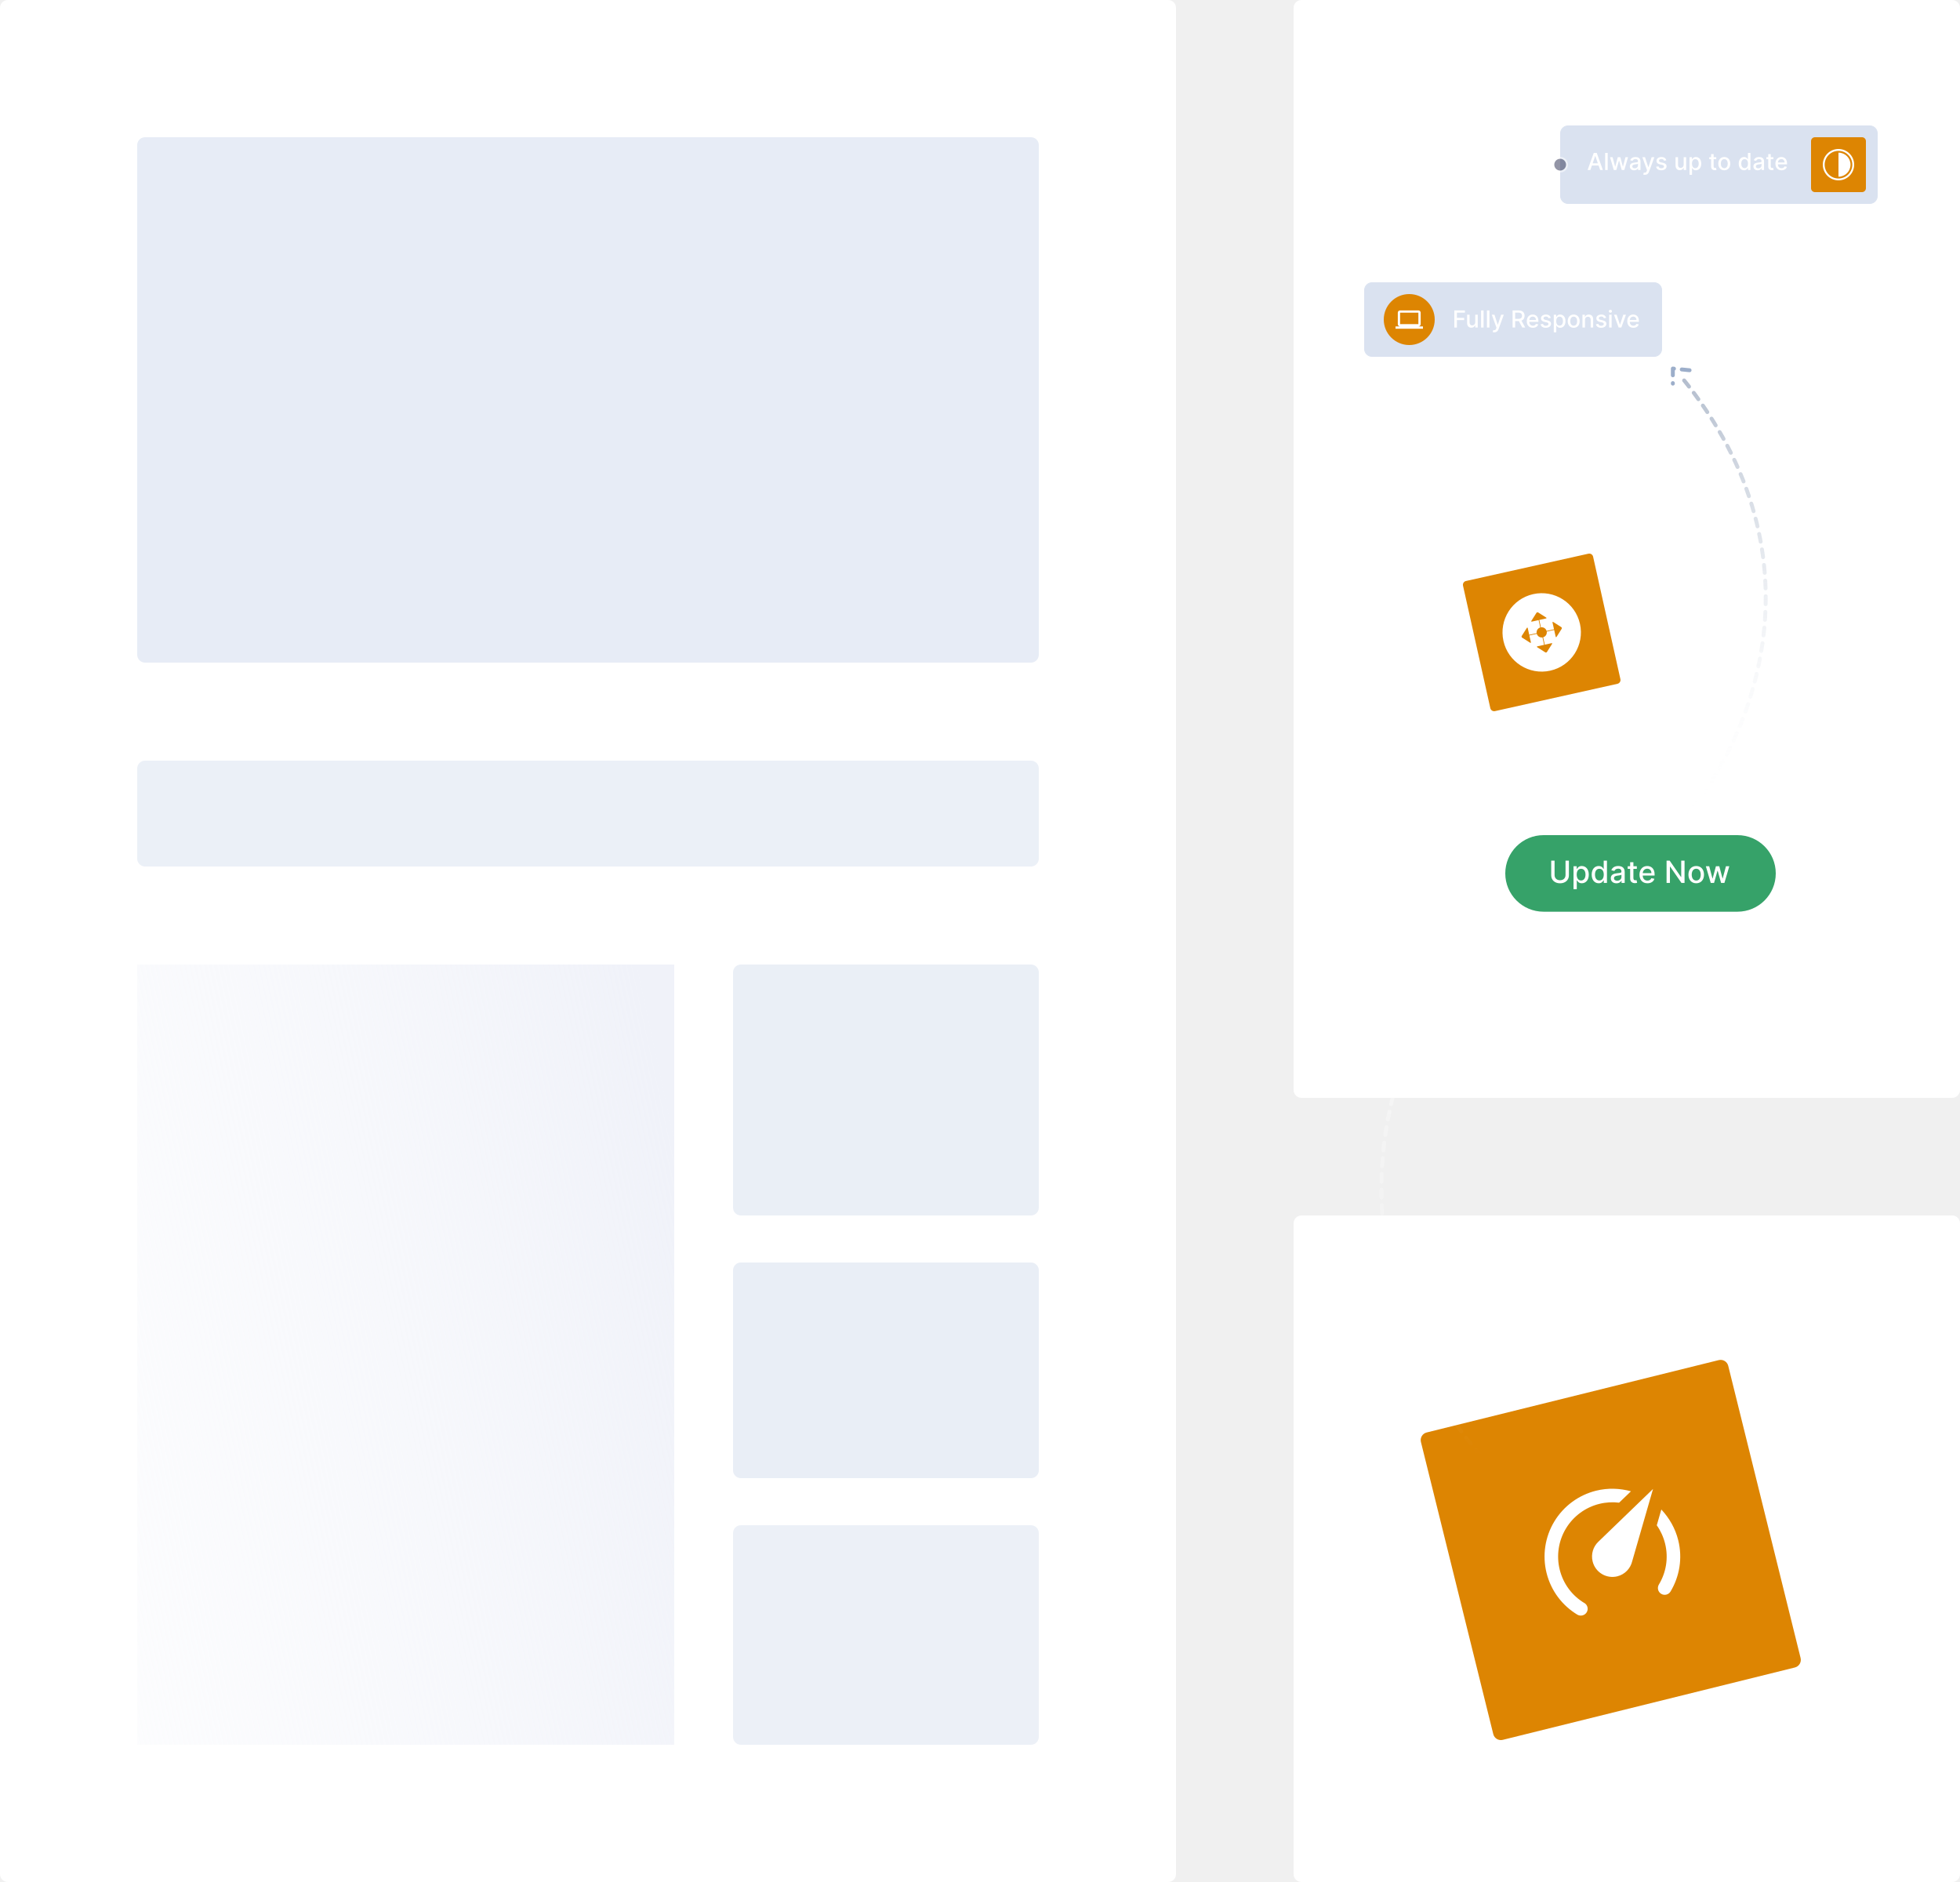
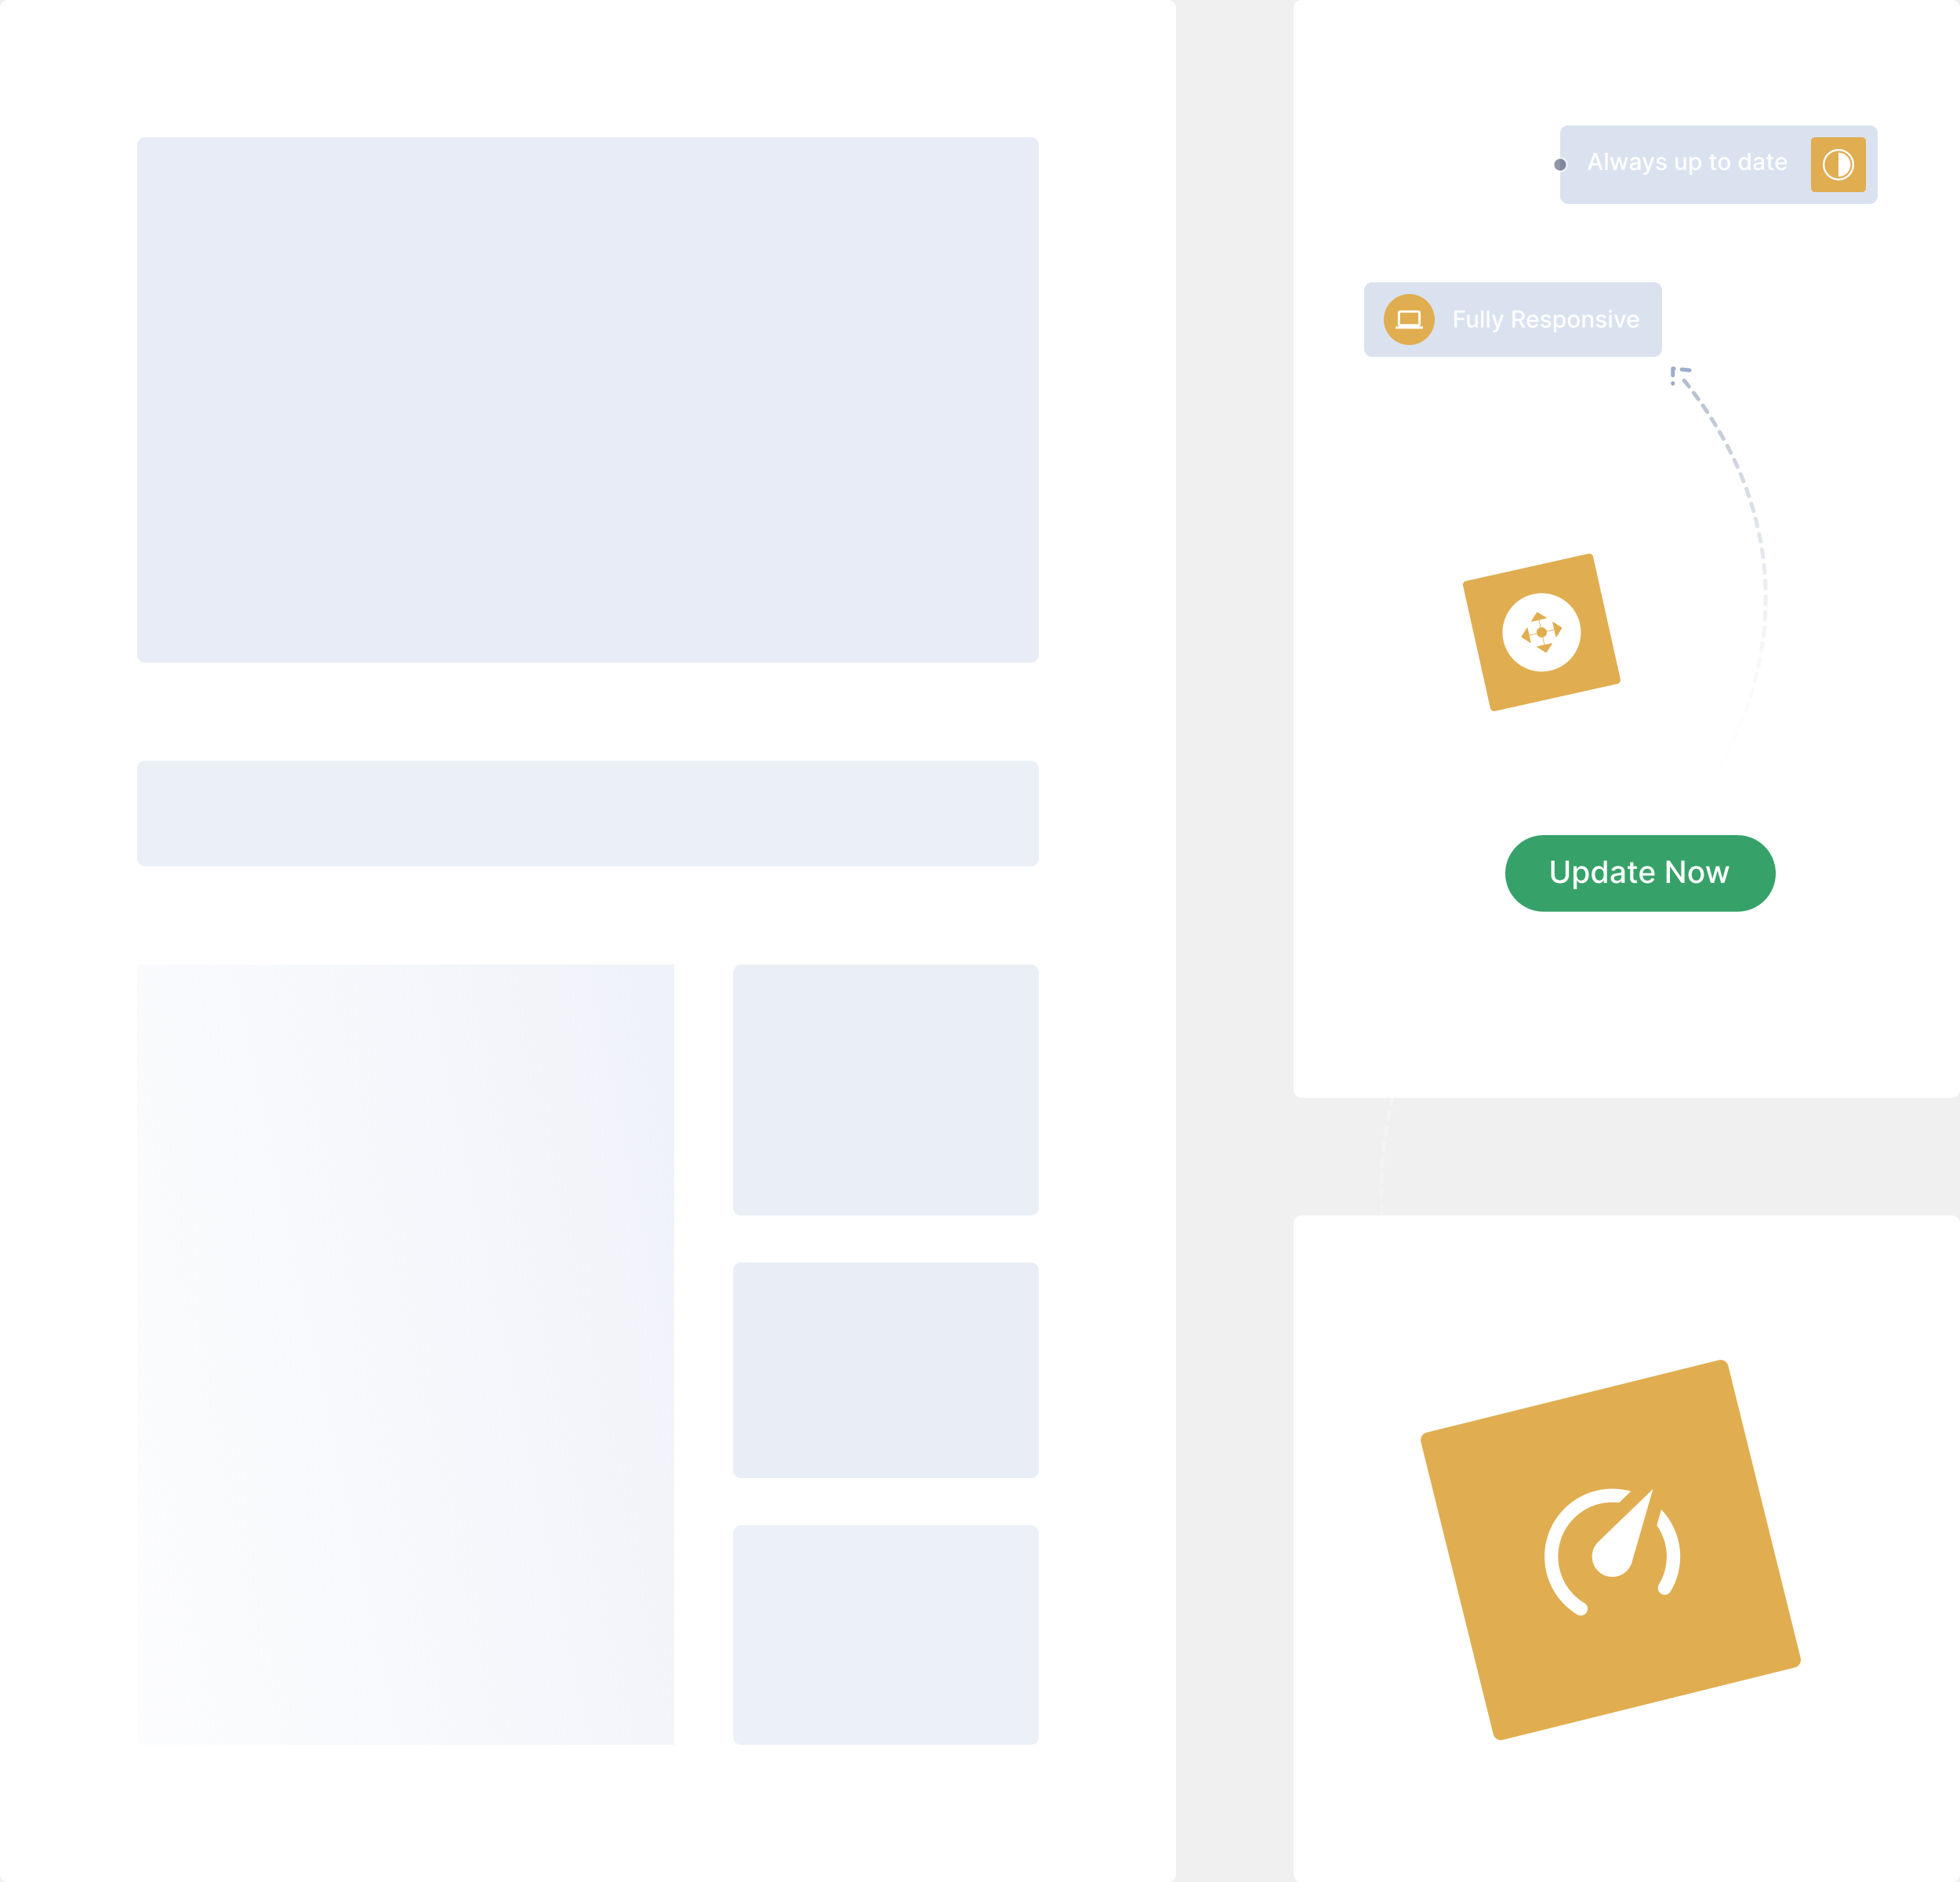
<svg xmlns="http://www.w3.org/2000/svg" width="500" height="480" viewBox="0 0 500 480" fill="none">
  <rect x="330" y="310" width="170" height="170" rx="2" fill="white" />
-   <rect x="362" y="365.831" width="80.765" height="80.765" rx="2" transform="rotate(-13.9128 362 365.831)" fill="#dd8502" />
+   <rect x="362" y="365.831" width="80.765" height="80.765" rx="2" transform="rotate(-13.9128 362 365.831)" fill="#e0ad50" />
  <path d="M412.572 402.039C411.235 402.37 409.822 402.156 408.643 401.445C407.464 400.734 406.615 399.584 406.284 398.247C405.818 396.366 406.435 394.466 407.718 393.239L421.691 379.757L416.388 398.152C415.956 400.006 414.538 401.552 412.572 402.039ZM407.162 380.2C410.203 379.447 413.25 379.584 416.061 380.349L413.037 383.256C411.434 383.047 409.675 383.144 407.995 383.56C404.43 384.443 401.363 386.705 399.467 389.85C397.571 392.995 397.002 396.764 397.884 400.328C398.804 404.041 401.131 407.03 404.167 408.846L404.183 408.842C405.001 409.335 405.263 410.393 404.77 411.21C404.277 412.028 403.202 412.294 402.389 411.818C398.595 409.531 395.673 405.797 394.525 401.16C393.421 396.705 394.132 391.994 396.502 388.063C398.873 384.132 402.707 381.304 407.162 380.2ZM428.123 392.838C429.271 397.474 428.43 402.14 426.143 405.934C425.646 406.735 424.587 406.997 423.77 406.504C422.952 406.011 422.69 404.953 423.183 404.135C425.016 401.096 425.683 397.383 424.763 393.67C424.347 391.99 423.612 390.389 422.649 389.023L423.808 384.992C425.826 387.166 427.365 389.78 428.123 392.838Z" fill="white" />
  <rect width="300" height="480" rx="2" fill="white" />
  <rect x="35" y="35" width="230" height="134" rx="2" fill="#DAE2F0" fill-opacity="0.66" />
  <rect opacity="0.53" x="35" y="194" width="230" height="27" rx="2" fill="#DAE2F0" />
  <rect x="35" y="246" width="137" height="199" fill="url(#paint0_linear_1028_1032)" />
  <rect opacity="0.57" x="187" y="246" width="78" height="64" rx="2" fill="#DAE2F0" />
  <rect opacity="0.6" x="187" y="322" width="78" height="55" rx="2" fill="#DAE2F0" />
  <rect opacity="0.5" x="187" y="389" width="78" height="56" rx="2" fill="#DAE2F0" />
  <path d="M377.795 371.295C358.482 349.772 331.574 292.451 378.448 235.356" stroke="url(#paint1_linear_1028_1032)" stroke-linecap="round" stroke-linejoin="round" stroke-dasharray="2 2" />
  <path d="M375.753 233.513L380.883 233V237.617" stroke="url(#paint2_linear_1028_1032)" stroke-linecap="round" stroke-linejoin="round" stroke-dasharray="2 2" />
  <rect x="330" width="170" height="280" rx="2" fill="white" />
  <rect x="384" y="213" width="69" height="19.528" rx="9.764" fill="#36A269" />
  <path d="M399.37 219.51V223.177C399.37 223.948 398.838 224.503 397.972 224.503C397.109 224.503 396.574 223.948 396.574 223.177V219.51H395.717V223.246C395.717 224.439 396.61 225.285 397.972 225.285C399.334 225.285 400.23 224.439 400.23 223.246V219.51H399.37Z" fill="white" />
  <path d="M401.41 226.788H402.239V224.528H402.289C402.439 224.8 402.744 225.274 403.521 225.274C404.553 225.274 405.302 224.447 405.302 223.069C405.302 221.687 404.541 220.875 403.512 220.875C402.722 220.875 402.436 221.357 402.289 221.621H402.22V220.93H401.41V226.788ZM402.222 223.06C402.222 222.17 402.611 221.579 403.335 221.579C404.087 221.579 404.464 222.214 404.464 223.06C404.464 223.915 404.075 224.567 403.335 224.567C402.622 224.567 402.222 223.956 402.222 223.06Z" fill="white" />
  <path d="M407.826 225.274C408.602 225.274 408.908 224.8 409.057 224.528H409.127V225.191H409.937V219.51H409.107V221.621H409.057C408.908 221.357 408.625 220.875 407.831 220.875C406.802 220.875 406.045 221.687 406.045 223.069C406.045 224.447 406.791 225.274 407.826 225.274ZM408.009 224.567C407.268 224.567 406.883 223.915 406.883 223.06C406.883 222.214 407.26 221.579 408.009 221.579C408.733 221.579 409.121 222.17 409.121 223.06C409.121 223.956 408.725 224.567 408.009 224.567Z" fill="white" />
  <path d="M412.36 225.285C413.065 225.285 413.462 224.927 413.62 224.608H413.653V225.191H414.463V222.361C414.463 221.121 413.487 220.875 412.81 220.875C412.039 220.875 411.329 221.185 411.051 221.962L411.831 222.139C411.953 221.837 412.263 221.546 412.821 221.546C413.356 221.546 413.631 221.826 413.631 222.309V222.328C413.631 222.63 413.32 222.625 412.555 222.714C411.747 222.808 410.921 223.019 410.921 223.987C410.921 224.825 411.55 225.285 412.36 225.285ZM412.541 224.619C412.072 224.619 411.734 224.408 411.734 223.998C411.734 223.554 412.127 223.396 412.607 223.332C412.876 223.296 413.514 223.224 413.634 223.105V223.654C413.634 224.159 413.231 224.619 412.541 224.619Z" fill="white" />
  <path d="M417.557 220.93H416.683V219.909H415.853V220.93H415.229V221.596H415.853V224.112C415.851 224.886 416.442 225.26 417.096 225.246C417.36 225.243 417.537 225.194 417.634 225.157L417.485 224.472C417.429 224.483 417.326 224.508 417.193 224.508C416.924 224.508 416.683 224.42 416.683 223.94V221.596H417.557V220.93Z" fill="white" />
  <path d="M420.265 225.277C421.194 225.277 421.851 224.819 422.04 224.126L421.255 223.984C421.105 224.386 420.745 224.592 420.273 224.592C419.563 224.592 419.086 224.131 419.064 223.31H422.093V223.016C422.093 221.476 421.172 220.875 420.206 220.875C419.019 220.875 418.237 221.779 418.237 223.088C418.237 224.411 419.008 225.277 420.265 225.277ZM419.066 222.689C419.1 222.084 419.538 221.56 420.212 221.56C420.856 221.56 421.277 222.037 421.28 222.689H419.066Z" fill="white" />
  <path d="M429.732 219.51H428.883V223.682H428.83L425.94 219.51H425.147V225.191H426.004V221.024H426.057L428.944 225.191H429.732V219.51Z" fill="white" />
  <path d="M432.71 225.277C433.912 225.277 434.697 224.397 434.697 223.08C434.697 221.754 433.912 220.875 432.71 220.875C431.509 220.875 430.724 221.754 430.724 223.08C430.724 224.397 431.509 225.277 432.71 225.277ZM432.713 224.58C431.928 224.58 431.562 223.895 431.562 223.077C431.562 222.261 431.928 221.568 432.713 221.568C433.493 221.568 433.859 222.261 433.859 223.077C433.859 223.895 433.493 224.58 432.713 224.58Z" fill="white" />
  <path d="M436.416 225.191H437.26L438.125 222.114H438.189L439.054 225.191H439.9L441.151 220.93H440.294L439.465 224.045H439.423L438.591 220.93H437.734L436.896 224.059H436.855L436.02 220.93H435.163L436.416 225.191Z" fill="white" />
  <path d="M429.313 209C445.373 191.102 467.749 143.437 428.77 95.96" stroke="url(#paint3_linear_1028_1032)" stroke-linecap="round" stroke-linejoin="round" stroke-dasharray="2 2" />
  <path d="M431.011 94.427L426.746 94V97.839" stroke="#9CAECA" stroke-linecap="round" stroke-linejoin="round" stroke-dasharray="2 2" />
  <path d="M425.919 209.551C429.35 203.094 432.466 187.388 417.488 176.228" stroke="url(#paint4_linear_1028_1032)" stroke-width="0.7" stroke-linecap="round" stroke-linejoin="round" stroke-dasharray="2 2" />
  <rect x="348.1" y="72.1" width="75.8" height="18.8" rx="1.9" fill="#DAE2F0" stroke="#DAE2F0" stroke-width="0.2" />
  <path d="M371 83.538H371.658V81.636H373.512V81.071H371.658V79.742H373.706V79.175H371V83.538Z" fill="white" />
  <path d="M376.333 82.181C376.335 82.737 375.921 83.001 375.563 83.001C375.169 83.001 374.896 82.716 374.896 82.271V80.266H374.259V82.347C374.259 83.159 374.705 83.581 375.333 83.581C375.825 83.581 376.16 83.321 376.311 82.972H376.345V83.538H376.972V80.266H376.333V82.181Z" fill="white" />
  <path d="M378.465 79.175H377.828V83.538H378.465V79.175Z" fill="white" />
  <path d="M379.959 79.175H379.322V83.538H379.959V79.175Z" fill="white" />
  <path d="M381.219 84.766C381.745 84.766 382.077 84.491 382.267 83.975L383.62 80.272L382.932 80.266L382.103 82.805H382.069L381.24 80.266H380.558L381.756 83.581L381.677 83.798C381.515 84.233 381.287 84.269 380.938 84.173L380.784 84.695C380.861 84.729 381.027 84.766 381.219 84.766Z" fill="white" />
  <path d="M385.859 83.538H386.518V81.887H387.413C387.428 81.887 387.44 81.887 387.455 81.887L388.342 83.538H389.092L388.124 81.772C388.659 81.574 388.925 81.129 388.925 80.543C388.925 79.739 388.427 79.175 387.415 79.175H385.859V83.538ZM386.518 81.32V79.739H387.344C387.994 79.739 388.263 80.048 388.263 80.543C388.263 81.035 387.994 81.32 387.353 81.32H386.518Z" fill="white" />
  <path d="M391.045 83.604C391.759 83.604 392.264 83.253 392.409 82.72L391.806 82.612C391.691 82.921 391.414 83.078 391.051 83.078C390.506 83.078 390.139 82.724 390.122 82.094H392.449V81.868C392.449 80.685 391.742 80.223 391 80.223C390.088 80.223 389.487 80.918 389.487 81.923C389.487 82.94 390.08 83.604 391.045 83.604ZM390.124 81.617C390.15 81.152 390.487 80.749 391.004 80.749C391.499 80.749 391.823 81.116 391.825 81.617H390.124Z" fill="white" />
  <path d="M395.608 81.065C395.476 80.555 395.078 80.223 394.37 80.223C393.631 80.223 393.107 80.613 393.107 81.192C393.107 81.657 393.388 81.966 394.002 82.102L394.556 82.224C394.871 82.294 395.018 82.435 395.018 82.639C395.018 82.893 394.748 83.091 394.33 83.091C393.949 83.091 393.703 82.927 393.627 82.605L393.011 82.699C393.118 83.278 393.599 83.604 394.334 83.604C395.125 83.604 395.672 83.185 395.672 82.592C395.672 82.13 395.378 81.844 394.777 81.706L394.257 81.587C393.897 81.501 393.742 81.38 393.744 81.158C393.742 80.907 394.015 80.728 394.377 80.728C394.773 80.728 394.956 80.947 395.031 81.167L395.608 81.065Z" fill="white" />
  <path d="M396.373 84.766H397.01V83.029H397.048C397.163 83.238 397.398 83.602 397.994 83.602C398.787 83.602 399.362 82.967 399.362 81.908C399.362 80.847 398.778 80.223 397.988 80.223C397.381 80.223 397.161 80.594 397.048 80.796H396.995V80.266H396.373V84.766ZM396.997 81.902C396.997 81.218 397.295 80.764 397.851 80.764C398.429 80.764 398.719 81.252 398.719 81.902C398.719 82.558 398.42 83.059 397.851 83.059C397.304 83.059 396.997 82.59 396.997 81.902Z" fill="white" />
  <path d="M401.454 83.604C402.377 83.604 402.98 82.929 402.98 81.917C402.98 80.898 402.377 80.223 401.454 80.223C400.532 80.223 399.929 80.898 399.929 81.917C399.929 82.929 400.532 83.604 401.454 83.604ZM401.456 83.07C400.854 83.07 400.572 82.543 400.572 81.915C400.572 81.288 400.854 80.756 401.456 80.756C402.055 80.756 402.336 81.288 402.336 81.915C402.336 82.543 402.055 83.07 401.456 83.07Z" fill="white" />
  <path d="M404.328 81.595C404.328 81.073 404.648 80.775 405.091 80.775C405.523 80.775 405.786 81.058 405.786 81.533V83.538H406.423V81.457C406.423 80.647 405.977 80.223 405.308 80.223C404.816 80.223 404.494 80.451 404.343 80.798H404.303V80.266H403.691V83.538H404.328V81.595Z" fill="white" />
  <path d="M409.729 81.065C409.597 80.555 409.199 80.223 408.491 80.223C407.752 80.223 407.228 80.613 407.228 81.192C407.228 81.657 407.509 81.966 408.123 82.102L408.677 82.224C408.992 82.294 409.139 82.435 409.139 82.639C409.139 82.893 408.869 83.091 408.451 83.091C408.07 83.091 407.825 82.927 407.748 82.605L407.132 82.699C407.239 83.278 407.72 83.604 408.455 83.604C409.246 83.604 409.793 83.185 409.793 82.592C409.793 82.13 409.499 81.844 408.898 81.706L408.379 81.587C408.018 81.501 407.863 81.38 407.865 81.158C407.863 80.907 408.136 80.728 408.498 80.728C408.894 80.728 409.077 80.947 409.152 81.167L409.729 81.065Z" fill="white" />
  <path d="M410.494 83.538H411.131V80.266H410.494V83.538ZM410.816 79.761C411.035 79.761 411.218 79.59 411.218 79.381C411.218 79.173 411.035 79 410.816 79C410.594 79 410.413 79.173 410.413 79.381C410.413 79.59 410.594 79.761 410.816 79.761Z" fill="white" />
  <path d="M414.788 80.266H414.104L413.277 82.784H413.243L412.414 80.266H411.73L412.919 83.538H413.601L414.788 80.266Z" fill="white" />
  <path d="M416.68 83.604C417.393 83.604 417.898 83.253 418.043 82.72L417.44 82.612C417.325 82.921 417.048 83.078 416.686 83.078C416.141 83.078 415.774 82.724 415.757 82.094H418.084V81.868C418.084 80.685 417.376 80.223 416.635 80.223C415.723 80.223 415.122 80.918 415.122 81.923C415.122 82.94 415.714 83.604 416.68 83.604ZM415.759 81.617C415.785 81.152 416.121 80.749 416.639 80.749C417.134 80.749 417.457 81.116 417.46 81.617H415.759Z" fill="white" />
-   <circle cx="359.5" cy="81.5" r="6.5" fill="#dd8502" />
+   <circle cx="359.5" cy="81.5" r="6.5" fill="#e0ad50" />
  <path d="M357.167 79.75H361.833V82.667H357.167V79.75ZM361.833 83.25C361.988 83.25 362.136 83.189 362.246 83.079C362.355 82.97 362.417 82.822 362.417 82.667V79.75C362.417 79.427 362.154 79.167 361.833 79.167H357.167C356.843 79.167 356.583 79.427 356.583 79.75V82.667C356.583 82.822 356.645 82.97 356.754 83.079C356.864 83.189 357.012 83.25 357.167 83.25H356V83.834H363V83.25H361.833Z" fill="white" />
-   <rect x="373" y="148.4" width="34" height="34" rx="1" transform="rotate(-12.5713 373 148.4)" fill="#dd8502" />
+   <rect x="373" y="148.4" width="34" height="34" rx="1" transform="rotate(-12.5713 373 148.4)" fill="#e0ad50" />
  <circle cx="393.293" cy="161.293" r="10" transform="rotate(-12.5713 393.293 161.293)" fill="white" />
  <g clip-path="url(#clip0_1028_1032)">
-     <path d="M398.281 159.94L396.256 158.653C396.106 158.557 396.015 158.621 396.054 158.795L396.433 160.496L394.539 160.918C394.355 160.293 393.738 159.901 393.094 160L392.675 158.119L394.375 157.74C394.55 157.701 394.569 157.592 394.418 157.496L392.393 156.21C392.242 156.114 392.043 156.159 391.948 156.309L390.661 158.334C390.565 158.485 390.629 158.575 390.803 158.536L392.504 158.157L392.923 160.037C392.298 160.222 391.905 160.838 392.005 161.482L390.111 161.905L389.732 160.205C389.693 160.031 389.584 160.012 389.489 160.162L388.202 162.188C388.106 162.338 388.151 162.537 388.301 162.633L390.326 163.919C390.477 164.015 390.567 163.952 390.528 163.777L390.149 162.076L392.04 161.654C392.225 162.279 392.842 162.671 393.486 162.572L393.908 164.463L392.208 164.842C392.034 164.881 392.015 164.99 392.165 165.086L394.191 166.372C394.341 166.468 394.54 166.424 394.636 166.273L395.923 164.248C396.018 164.097 395.955 164.007 395.78 164.046L394.082 164.425L393.661 162.535C394.286 162.35 394.678 161.734 394.579 161.09L396.471 160.668L396.85 162.369C396.889 162.543 396.997 162.562 397.093 162.412L398.38 160.386C398.476 160.236 398.432 160.035 398.281 159.94Z" fill="#dd8502" />
+     <path d="M398.281 159.94L396.256 158.653C396.106 158.557 396.015 158.621 396.054 158.795L396.433 160.496L394.539 160.918C394.355 160.293 393.738 159.901 393.094 160L392.675 158.119L394.375 157.74C394.55 157.701 394.569 157.592 394.418 157.496L392.393 156.21C392.242 156.114 392.043 156.159 391.948 156.309L390.661 158.334C390.565 158.485 390.629 158.575 390.803 158.536L392.504 158.157L392.923 160.037C392.298 160.222 391.905 160.838 392.005 161.482L390.111 161.905L389.732 160.205C389.693 160.031 389.584 160.012 389.489 160.162L388.202 162.188C388.106 162.338 388.151 162.537 388.301 162.633L390.326 163.919C390.477 164.015 390.567 163.952 390.528 163.777L390.149 162.076L392.04 161.654C392.225 162.279 392.842 162.671 393.486 162.572L393.908 164.463L392.208 164.842C392.034 164.881 392.015 164.99 392.165 165.086L394.191 166.372C394.341 166.468 394.54 166.424 394.636 166.273L395.923 164.248C396.018 164.097 395.955 164.007 395.78 164.046L394.082 164.425L393.661 162.535C394.286 162.35 394.678 161.734 394.579 161.09L396.471 160.668L396.85 162.369C396.889 162.543 396.997 162.562 397.093 162.412L398.38 160.386C398.476 160.236 398.432 160.035 398.281 159.94Z" fill="#e0ad50" />
  </g>
  <rect x="398.1" y="32.1" width="80.8" height="19.8" rx="1.9" fill="#DAE2F0" stroke="#DAE2F0" stroke-width="0.2" />
-   <rect x="462" y="35" width="14" height="14" rx="1" fill="#dd8502" />
+   <rect x="462" y="35" width="14" height="14" rx="1" fill="#e0ad50" />
  <path d="M468.998 38C466.791 38 465 39.791 465 41.998C465 44.209 466.791 46 468.998 46C471.209 46 473 44.209 473 41.998C473 39.791 471.209 38 468.998 38ZM469 45.524C467.054 45.524 465.476 43.946 465.476 42C465.476 40.054 467.054 38.476 469 38.476C470.946 38.476 472.524 40.054 472.524 42C472.524 43.946 470.946 45.524 469 45.524ZM469 38.928V45.069C470.694 45.069 472.071 43.692 472.071 41.998C472.071 40.308 470.694 38.928 469 38.928Z" fill="white" />
  <path d="M405.699 43.364L406.099 42.209H407.804L408.202 43.364H408.901L407.331 39H406.57L405 43.364H405.699ZM406.291 41.655L406.935 39.793H406.969L407.612 41.655H406.291Z" fill="white" />
  <path d="M410.117 39H409.48V43.364H410.117V39Z" fill="white" />
  <path d="M411.684 43.364H412.332L412.996 41.001H413.045L413.71 43.364H414.36L415.321 40.091H414.663L414.026 42.484H413.994L413.354 40.091H412.696L412.053 42.494H412.021L411.379 40.091H410.721L411.684 43.364Z" fill="white" />
  <path d="M416.878 43.436C417.419 43.436 417.724 43.161 417.845 42.916H417.871V43.364H418.493V41.19C418.493 40.238 417.743 40.048 417.223 40.048C416.631 40.048 416.085 40.287 415.872 40.883L416.471 41.02C416.565 40.788 416.803 40.564 417.232 40.564C417.643 40.564 417.854 40.779 417.854 41.15V41.165C417.854 41.397 417.615 41.393 417.027 41.461C416.407 41.533 415.772 41.695 415.772 42.439C415.772 43.082 416.256 43.436 416.878 43.436ZM417.017 42.925C416.656 42.925 416.396 42.763 416.396 42.447C416.396 42.106 416.699 41.985 417.068 41.936C417.274 41.908 417.764 41.853 417.856 41.761V42.183C417.856 42.571 417.547 42.925 417.017 42.925Z" fill="white" />
  <path d="M419.627 44.591C420.153 44.591 420.486 44.316 420.675 43.8L422.028 40.097L421.34 40.091L420.511 42.631H420.477L419.648 40.091H418.967L420.164 43.406L420.085 43.624C419.923 44.058 419.695 44.094 419.346 43.999L419.192 44.521C419.269 44.555 419.435 44.591 419.627 44.591Z" fill="white" />
  <path d="M425.081 40.89C424.949 40.381 424.551 40.048 423.843 40.048C423.104 40.048 422.58 40.438 422.58 41.018C422.58 41.482 422.861 41.791 423.475 41.928L424.029 42.049C424.344 42.119 424.491 42.26 424.491 42.465C424.491 42.718 424.22 42.916 423.803 42.916C423.421 42.916 423.176 42.752 423.1 42.43L422.484 42.524C422.59 43.104 423.072 43.43 423.807 43.43C424.597 43.43 425.145 43.01 425.145 42.418C425.145 41.955 424.851 41.67 424.25 41.531L423.73 41.412C423.37 41.327 423.215 41.205 423.217 40.984C423.215 40.732 423.487 40.553 423.85 40.553C424.246 40.553 424.429 40.773 424.504 40.992L425.081 40.89Z" fill="white" />
  <path d="M429.507 42.006C429.509 42.562 429.095 42.827 428.737 42.827C428.343 42.827 428.07 42.541 428.07 42.096V40.091H427.433V42.173C427.433 42.984 427.879 43.406 428.507 43.406C428.999 43.406 429.334 43.146 429.485 42.797H429.519V43.364H430.146V40.091H429.507V42.006Z" fill="white" />
  <path d="M431.002 44.591H431.639V42.854H431.677C431.792 43.063 432.027 43.428 432.623 43.428C433.416 43.428 433.991 42.793 433.991 41.734C433.991 40.673 433.407 40.048 432.617 40.048C432.01 40.048 431.79 40.419 431.677 40.621H431.624V40.091H431.002V44.591ZM431.626 41.727C431.626 41.043 431.924 40.59 432.48 40.59C433.058 40.59 433.348 41.077 433.348 41.727C433.348 42.383 433.049 42.884 432.48 42.884C431.933 42.884 431.626 42.416 431.626 41.727Z" fill="white" />
  <path d="M437.82 40.091H437.149V39.307H436.512V40.091H436.033V40.602H436.512V42.535C436.51 43.129 436.964 43.417 437.467 43.406C437.669 43.404 437.806 43.366 437.88 43.338L437.765 42.812C437.722 42.82 437.644 42.84 437.541 42.84C437.335 42.84 437.149 42.771 437.149 42.403V40.602H437.82V40.091Z" fill="white" />
  <path d="M439.869 43.43C440.791 43.43 441.394 42.754 441.394 41.742C441.394 40.724 440.791 40.048 439.869 40.048C438.946 40.048 438.343 40.724 438.343 41.742C438.343 42.754 438.946 43.43 439.869 43.43ZM439.871 42.895C439.268 42.895 438.987 42.369 438.987 41.74C438.987 41.114 439.268 40.581 439.871 40.581C440.469 40.581 440.751 41.114 440.751 41.74C440.751 42.369 440.469 42.895 439.871 42.895Z" fill="white" />
  <path d="M444.918 43.428C445.515 43.428 445.749 43.063 445.864 42.854H445.918V43.364H446.54V39H445.903V40.621H445.864C445.749 40.419 445.532 40.048 444.923 40.048C444.132 40.048 443.55 40.673 443.55 41.734C443.55 42.793 444.124 43.428 444.918 43.428ZM445.059 42.884C444.49 42.884 444.194 42.383 444.194 41.727C444.194 41.077 444.484 40.59 445.059 40.59C445.615 40.59 445.913 41.043 445.913 41.727C445.913 42.416 445.609 42.884 445.059 42.884Z" fill="white" />
  <path d="M448.401 43.436C448.943 43.436 449.247 43.161 449.369 42.916H449.394V43.364H450.017V41.19C450.017 40.238 449.267 40.048 448.747 40.048C448.154 40.048 447.609 40.287 447.396 40.883L447.994 41.02C448.088 40.788 448.327 40.564 448.755 40.564C449.166 40.564 449.377 40.779 449.377 41.15V41.165C449.377 41.397 449.139 41.393 448.551 41.461C447.931 41.533 447.296 41.695 447.296 42.439C447.296 43.082 447.779 43.436 448.401 43.436ZM448.54 42.925C448.18 42.925 447.92 42.763 447.92 42.447C447.92 42.106 448.222 41.985 448.591 41.936C448.798 41.908 449.288 41.853 449.379 41.761V42.183C449.379 42.571 449.07 42.925 448.54 42.925Z" fill="white" />
  <path d="M452.393 40.091H451.722V39.307H451.085V40.091H450.605V40.602H451.085V42.535C451.082 43.129 451.536 43.417 452.039 43.406C452.241 43.404 452.378 43.366 452.452 43.338L452.337 42.812C452.295 42.82 452.216 42.84 452.114 42.84C451.907 42.84 451.722 42.771 451.722 42.403V40.602H452.393V40.091Z" fill="white" />
  <path d="M454.473 43.43C455.187 43.43 455.692 43.078 455.836 42.545L455.233 42.437C455.118 42.746 454.841 42.903 454.479 42.903C453.934 42.903 453.567 42.55 453.55 41.919H455.877V41.693C455.877 40.511 455.17 40.048 454.428 40.048C453.516 40.048 452.915 40.743 452.915 41.749C452.915 42.765 453.508 43.43 454.473 43.43ZM453.552 41.442C453.578 40.977 453.915 40.575 454.432 40.575C454.927 40.575 455.251 40.941 455.253 41.442H453.552Z" fill="white" />
  <circle opacity="0.5" cx="398" cy="42" r="1.75" fill="#282C4D" stroke="white" stroke-width="0.5" />
  <line x1="347" y1="41.75" x2="396" y2="41.75" stroke="url(#paint5_linear_1028_1032)" stroke-width="0.5" />
  <defs>
    <linearGradient id="paint0_linear_1028_1032" x1="156.747" y1="216.683" x2="-149.033" y2="282.186" gradientUnits="userSpaceOnUse">
      <stop stop-color="#F0F2F9" />
      <stop offset="1" stop-color="white" stop-opacity="0" />
    </linearGradient>
    <linearGradient id="paint1_linear_1028_1032" x1="374.3" y1="234.975" x2="361.897" y2="369.833" gradientUnits="userSpaceOnUse">
      <stop stop-color="white" stop-opacity="0.48" />
      <stop offset="1" stop-color="white" stop-opacity="0" />
    </linearGradient>
    <linearGradient id="paint2_linear_1028_1032" x1="378.318" y1="233" x2="378.318" y2="237.617" gradientUnits="userSpaceOnUse">
      <stop stop-color="white" stop-opacity="0.55" />
      <stop offset="1" stop-color="white" stop-opacity="0.62" />
    </linearGradient>
    <linearGradient id="paint3_linear_1028_1032" x1="432.22" y1="95.642" x2="442.533" y2="207.784" gradientUnits="userSpaceOnUse">
      <stop stop-color="#5F7597" stop-opacity="0.48" />
      <stop offset="1" stop-color="white" stop-opacity="0" />
    </linearGradient>
    <linearGradient id="paint4_linear_1028_1032" x1="418.483" y1="175.882" x2="429.732" y2="208.225" gradientUnits="userSpaceOnUse">
      <stop stop-color="white" stop-opacity="0.48" />
      <stop offset="1" stop-color="white" stop-opacity="0" />
    </linearGradient>
    <linearGradient id="paint5_linear_1028_1032" x1="396" y1="42" x2="359.25" y2="42" gradientUnits="userSpaceOnUse">
      <stop stop-color="white" stop-opacity="0.28" />
      <stop offset="1" stop-color="white" stop-opacity="0" />
    </linearGradient>
    <clipPath id="clip0_1028_1032">
      <rect width="12" height="12" fill="white" transform="translate(386.13 156.742) rotate(-12.5713)" />
    </clipPath>
  </defs>
</svg>
